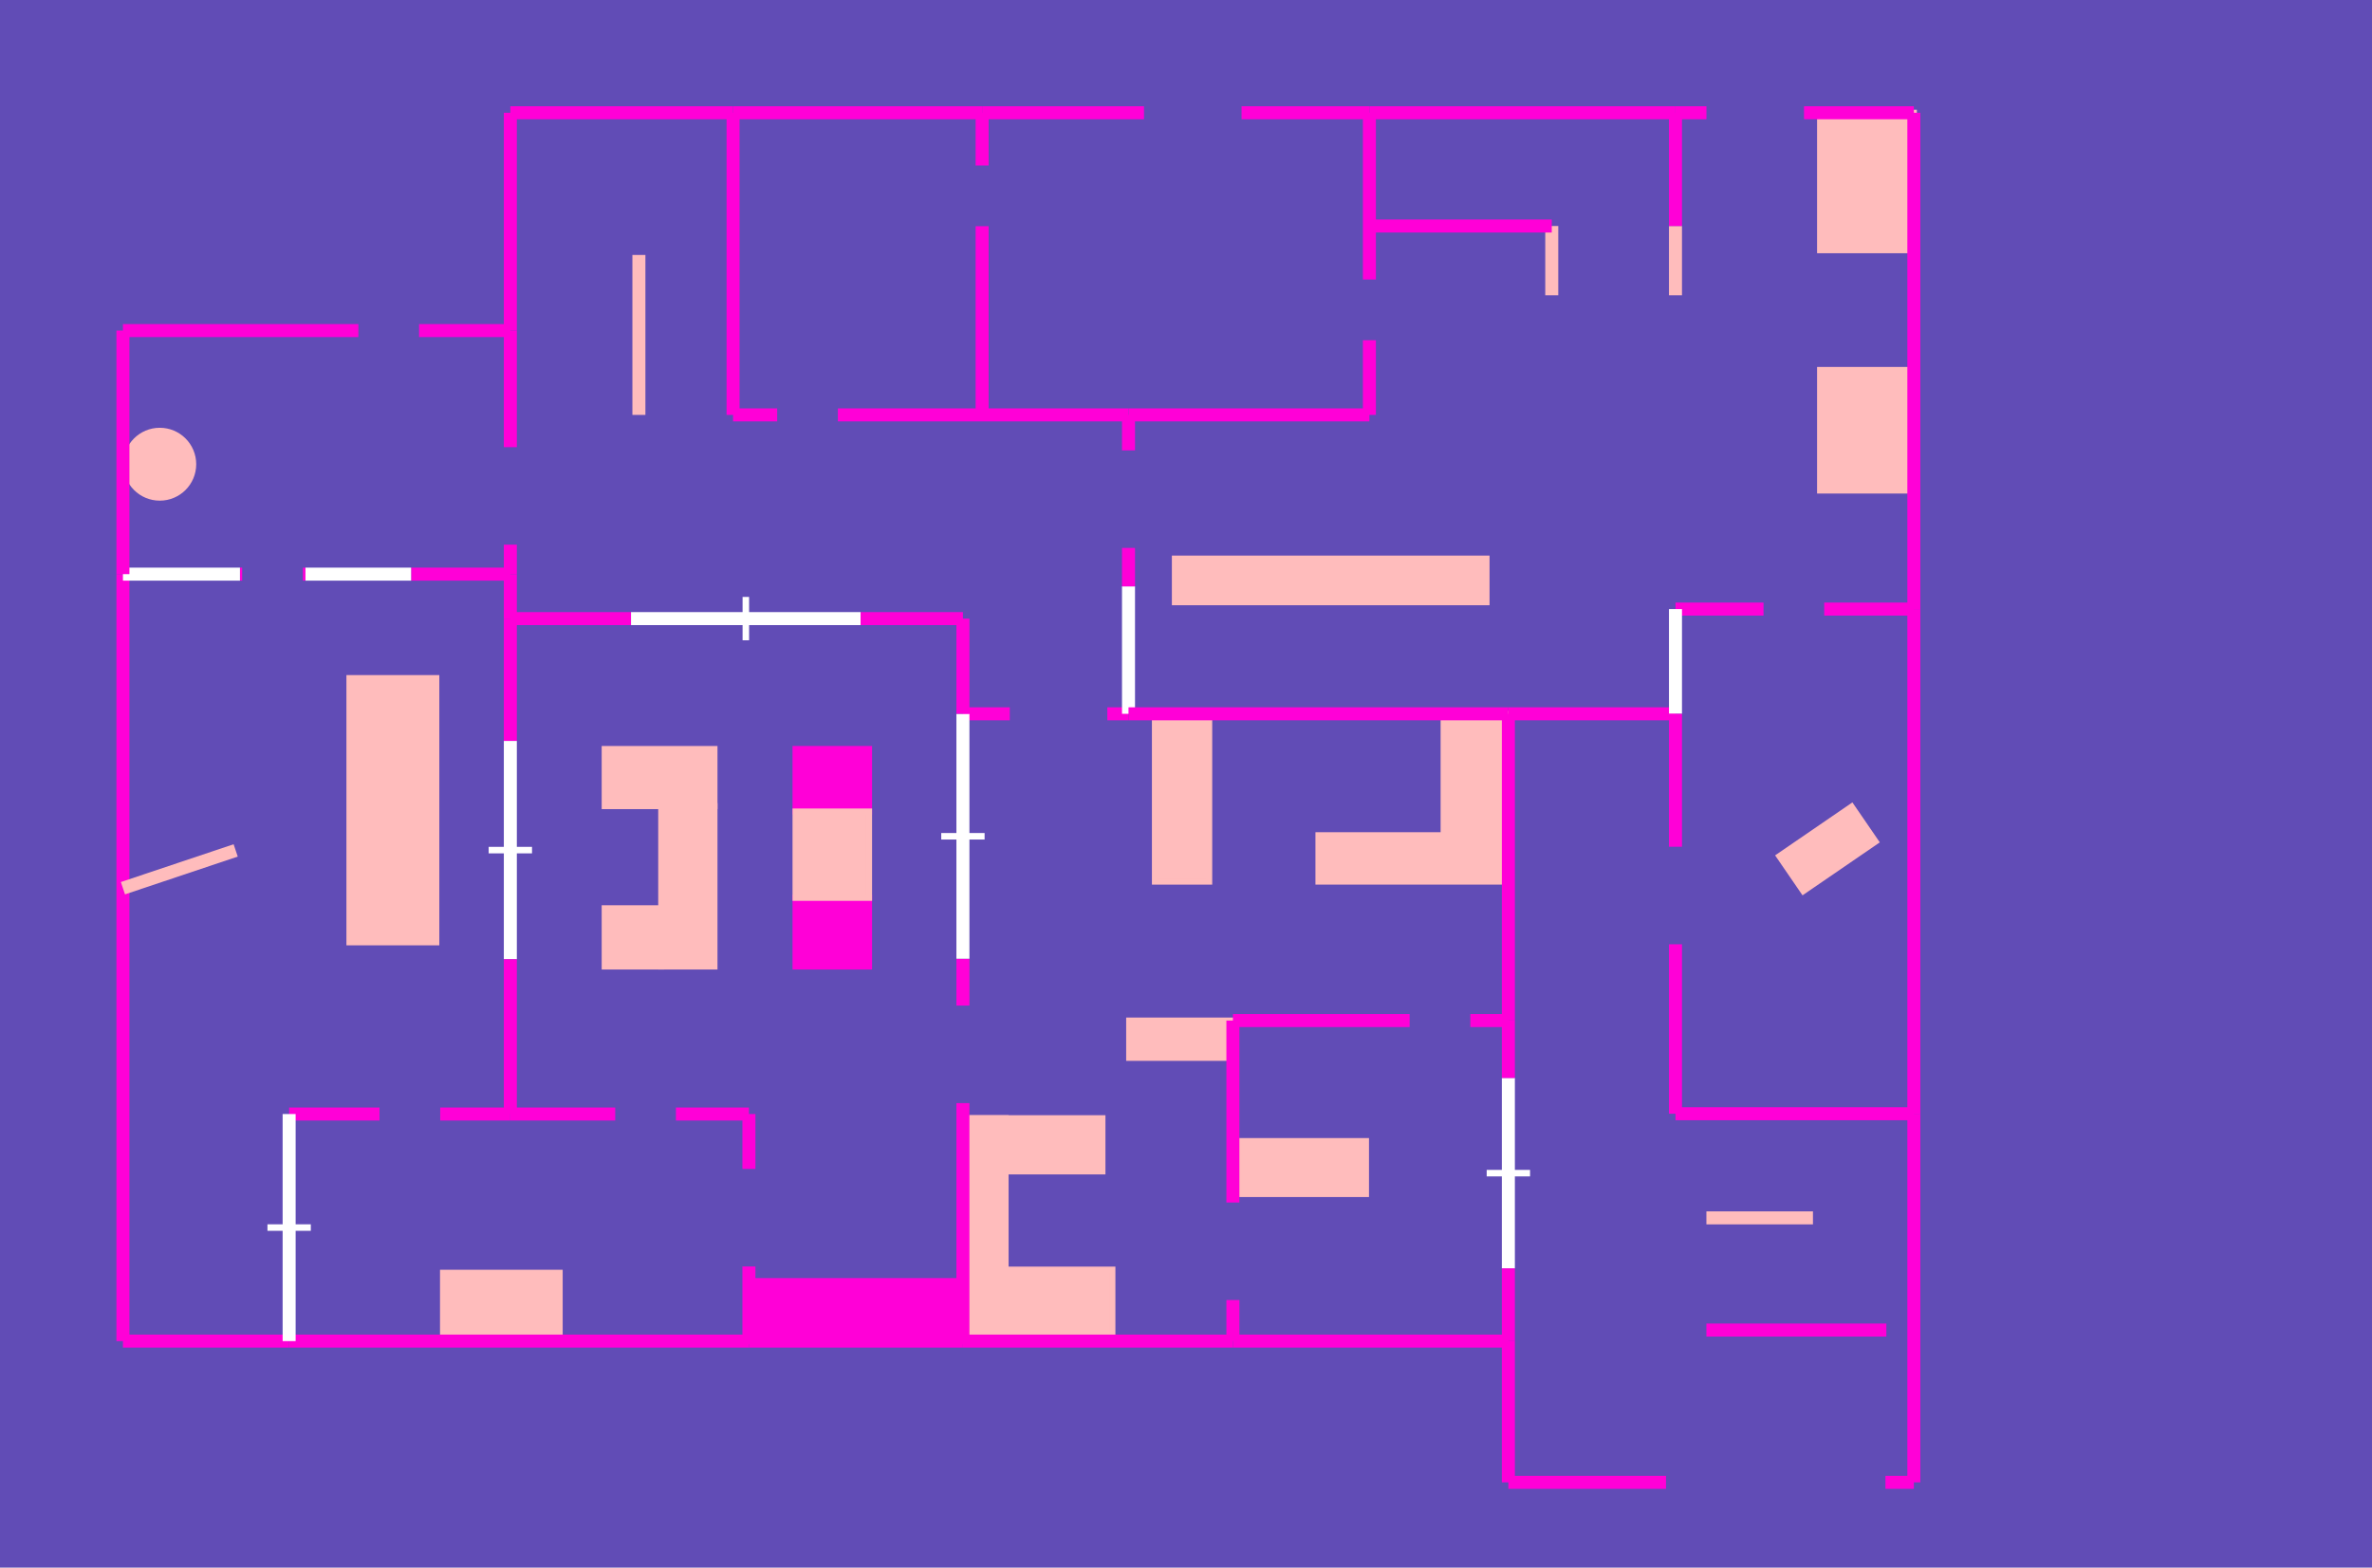
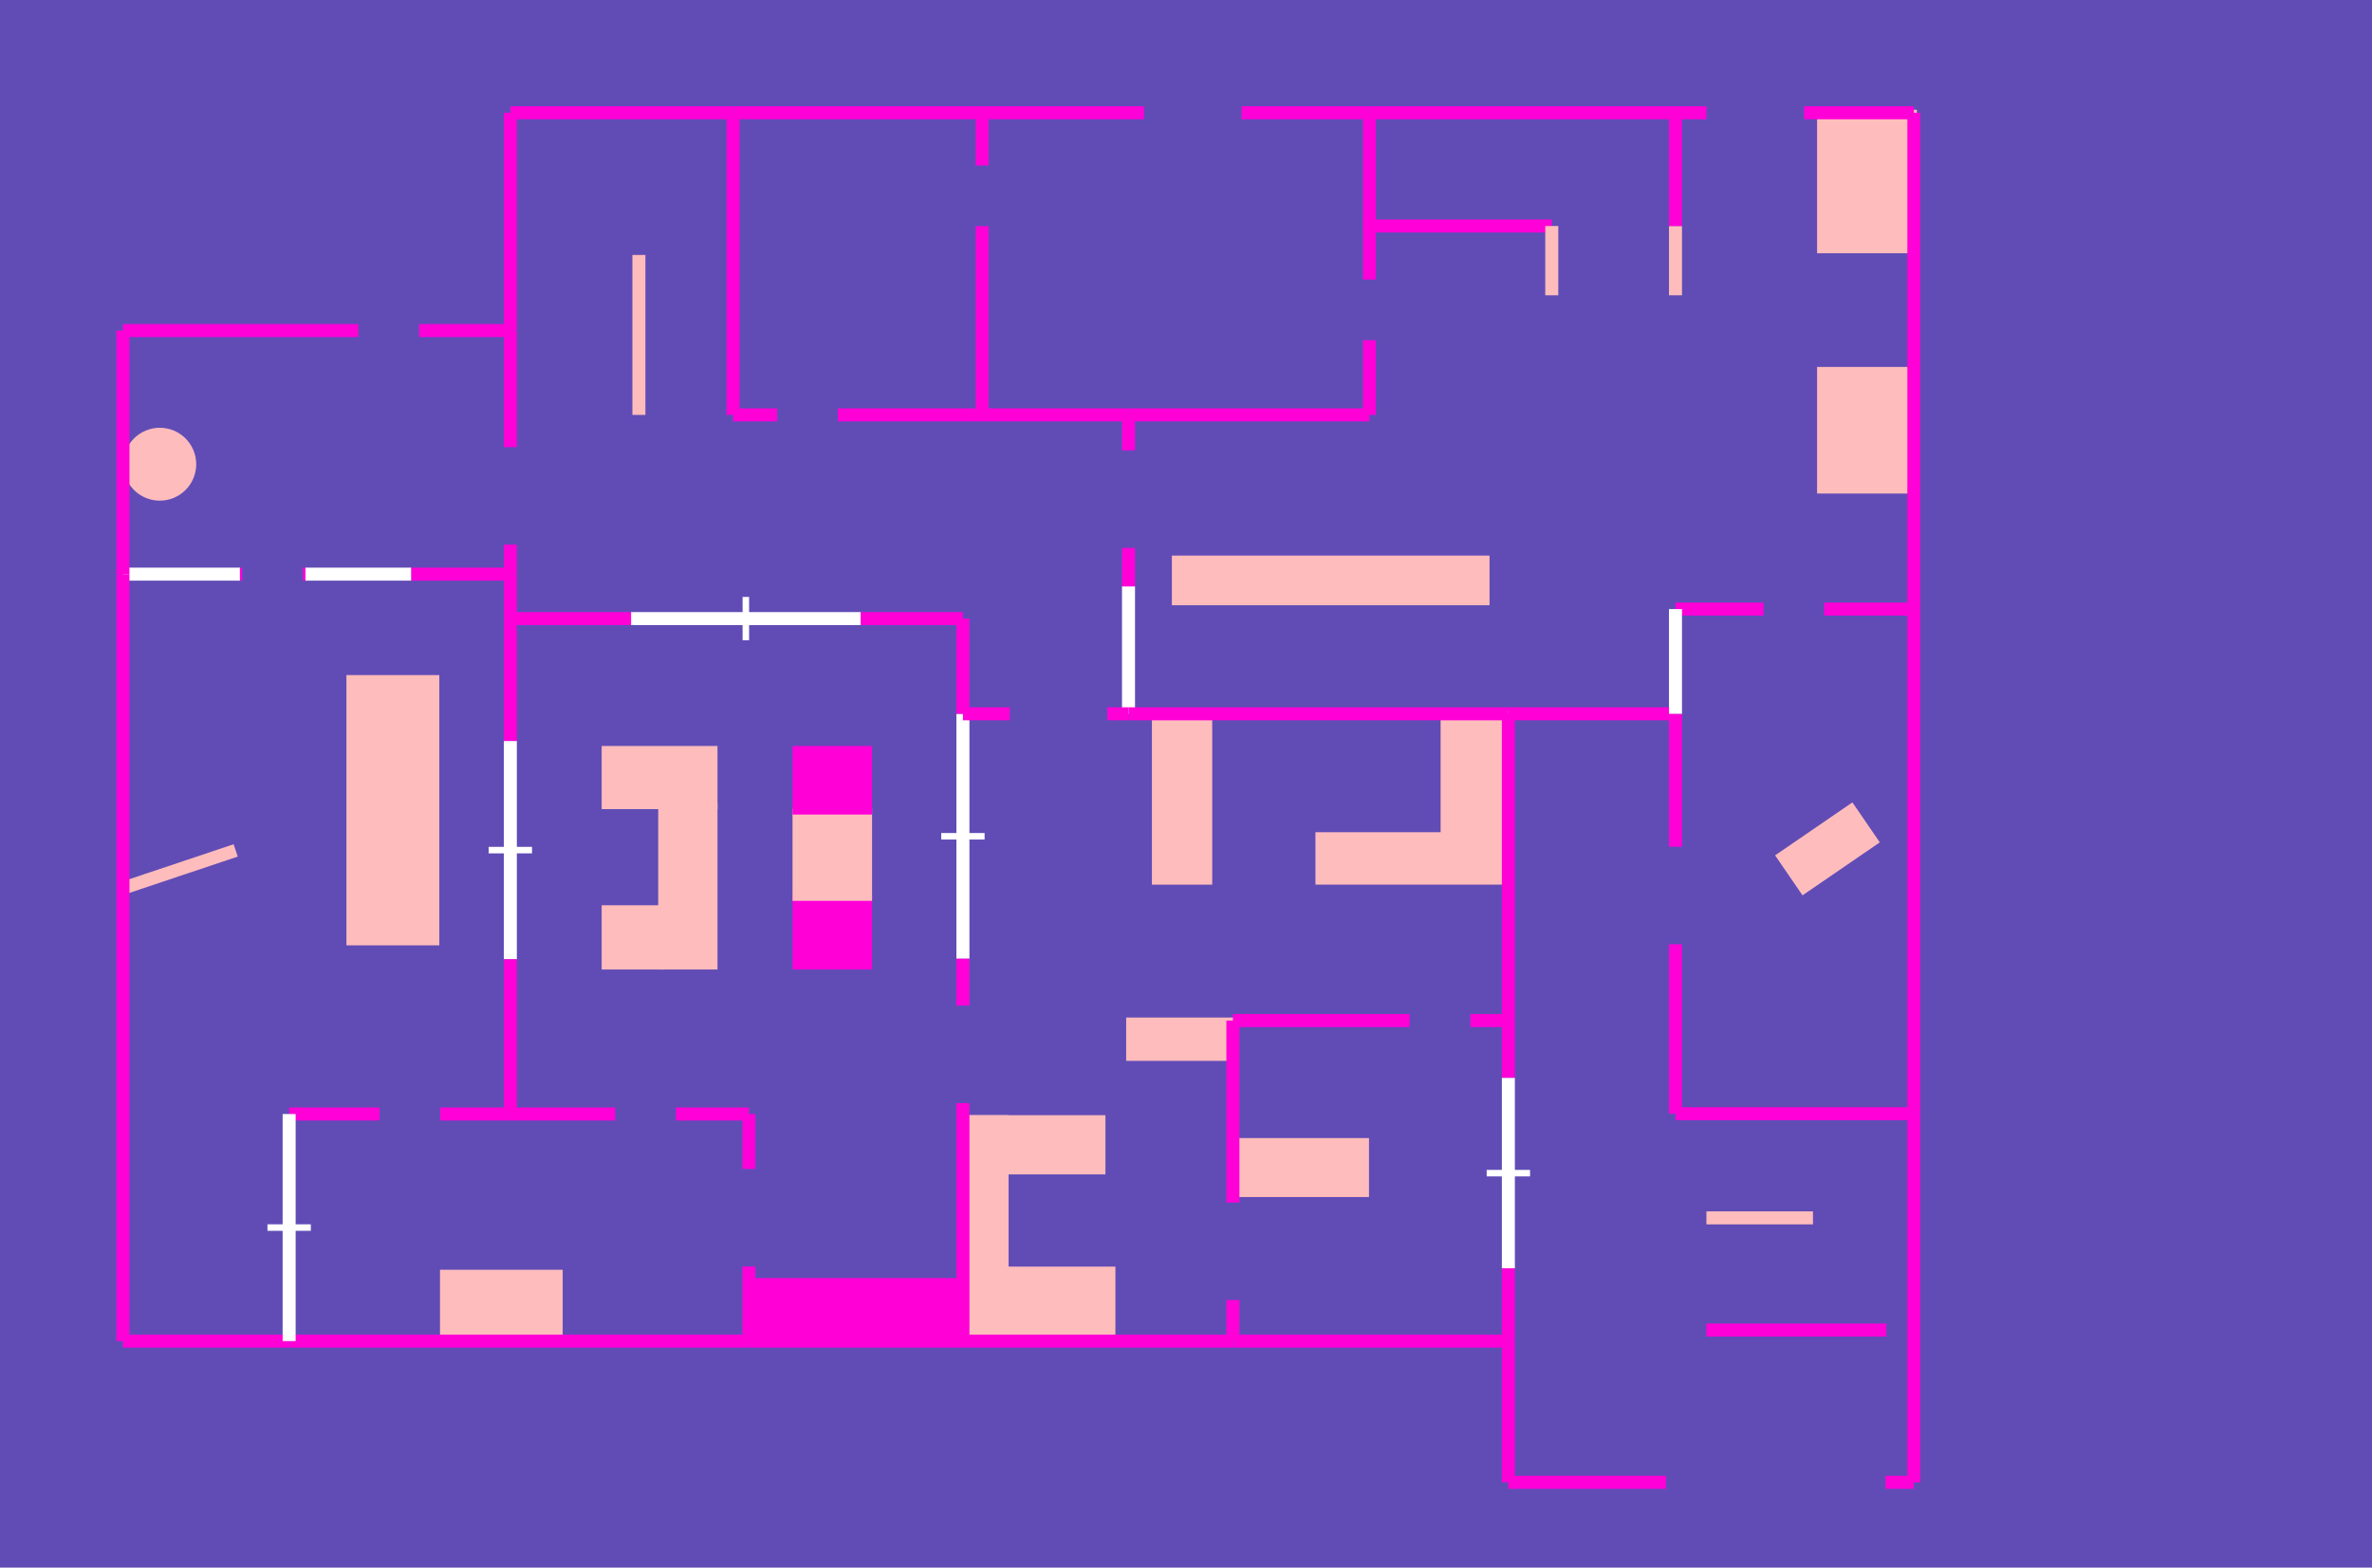
<svg xmlns="http://www.w3.org/2000/svg" viewBox="95 -40 295 195">
  <rect fill="#614CB6" height="195" width="295" x="95" y="-40" />
-   <path d="M138.459,-77.221 L149.261,-77.221 L149.261,-44.353 L138.459,-44.353 z" fill="#FFBCBC" stroke="#FFBCBC" stroke-width="0.75" transform="scale(1, -1)" />
-   <path d="M321.361,8.875 L333.022,8.875 L333.022,25.973 L321.361,25.973 z" fill="#FFBCBC" stroke="#FFBCBC" stroke-width="0.75" transform="scale(1, -1)" />
-   <path d="M274.541,-63.9 L282.592,-63.9 L282.592,-48.795 L274.541,-48.795 z" fill="#FFBCBC" stroke="#FFBCBC" stroke-width="0.75" transform="scale(1, -1)" />
  <path d="M220.061,-99.103 L214.756,-99.103 L214.756,-126.828 L220.061,-126.828 z" fill="#FFBCBC" stroke="#FFBCBC" stroke-width="0.75" transform="scale(1, -1)" />
-   <path d="M177.236,-60.278 L183.857,-60.278 L183.857,-80.228 L177.236,-80.228 z" fill="#FFBCBC" stroke="#FFBCBC" stroke-width="0.75" transform="scale(1, -1)" />
-   <path d="M214.756,-105.718 L232.106,-105.718 L232.106,-99.103 L214.756,-99.103 z" fill="#FFBCBC" stroke="#FFBCBC" stroke-width="0.75" transform="scale(1, -1)" />
-   <path d="M193.94,-60.95 L203.082,-60.95 L203.082,-53.174 L193.94,-53.174 z" fill="#FF00D7" stroke="#FF00D7" stroke-width="0.75" transform="scale(1, -1)" />
-   <path d="M279.876,-34.914 L241.118,-34.914 L241.118,-29.488 L279.876,-29.488 z" fill="#FFBCBC" stroke="#FFBCBC" stroke-width="0.75" transform="scale(1, -1)" />
-   <path d="M188.141,-119.366 L214.756,-119.366 L214.756,-126.828 L188.141,-126.828 z" fill="#FF00D7" stroke="#FF00D7" stroke-width="0.75" transform="scale(1, -1)" />
-   <path d="M319.272,-70.856 L316.287,-66.502 L325.281,-60.336 L328.266,-64.69 z" fill="#FFBCBC" stroke="#FFBCBC" stroke-width="0.75" transform="scale(1, -1)" />
-   <path d="M258.973,-69.667 L282.592,-69.667 L282.592,-63.9 L258.973,-63.9 z" fill="#FFBCBC" stroke="#FFBCBC" stroke-width="0.75" transform="scale(1, -1)" />
+   <path d="M150.098,-126.828 L164.604,-126.828 L164.604,-118.329 L150.098,-118.329 z" fill="#FFBCBC" stroke="#FFBCBC" stroke-width="0.75" transform="scale(1, -1)" />
  <path d="M248.333,-101.947 L264.883,-101.947 L264.883,-108.532 L248.333,-108.532 z" fill="#FFBCBC" stroke="#FFBCBC" stroke-width="0.75" transform="scale(1, -1)" />
  <path d="M193.94,-71.688 L203.082,-71.688 L203.082,-80.228 L193.94,-80.228 z" fill="#FF00D7" stroke="#FF00D7" stroke-width="0.75" transform="scale(1, -1)" />
  <path d="M203.082,-60.95 L193.94,-60.95 L193.94,-71.688 L203.082,-71.688 z" fill="#FFBCBC" stroke="#FFBCBC" stroke-width="0.75" transform="scale(1, -1)" />
+   <path d="M214.756,-105.718 L232.106,-105.718 L232.106,-99.103 L214.756,-99.103 z" fill="#FFBCBC" stroke="#FFBCBC" stroke-width="0.75" transform="scale(1, -1)" />
+   <path d="M193.94,-60.95 L203.082,-60.95 L203.082,-53.174 L193.94,-53.174 z" fill="#FF00D7" stroke="#FF00D7" stroke-width="0.75" transform="scale(1, -1)" />
+   <path d="M319.272,-70.856 L316.287,-66.502 L325.281,-60.336 L328.266,-64.69 z" fill="#FFBCBC" stroke="#FFBCBC" stroke-width="0.75" transform="scale(1, -1)" />
+   <path d="M258.973,-69.667 L282.592,-69.667 L282.592,-63.9 L258.973,-63.9 z" fill="#FFBCBC" stroke="#FFBCBC" stroke-width="0.75" transform="scale(1, -1)" />
+   <path d="M188.141,-119.366 L214.756,-119.366 L214.756,-126.828 L188.141,-126.828 z" fill="#FF00D7" stroke="#FF00D7" stroke-width="0.75" transform="scale(1, -1)" />
+   <path d="M245.385,-48.795 L238.636,-48.795 L238.636,-69.671 L245.385,-69.671 z" fill="#FFBCBC" stroke="#FFBCBC" stroke-width="0.75" transform="scale(1, -1)" />
+   <path d="M248.333,-91.592 L235.434,-91.592 L235.434,-86.954 L248.333,-86.954 z" fill="#FFBCBC" stroke="#FFBCBC" stroke-width="0.75" transform="scale(1, -1)" />
+   <path d="M177.236,-60.278 L183.857,-60.278 L183.857,-80.228 L177.236,-80.228 z" fill="#FFBCBC" stroke="#FFBCBC" stroke-width="0.75" transform="scale(1, -1)" />
  <path d="M170.205,-80.228 L177.236,-80.228 L177.236,-72.985 L170.205,-72.985 z" fill="#FFBCBC" stroke="#FFBCBC" stroke-width="0.75" transform="scale(1, -1)" />
+   <path d="M274.541,-63.9 L282.592,-63.9 L282.592,-48.795 L274.541,-48.795 z" fill="#FFBCBC" stroke="#FFBCBC" stroke-width="0.75" transform="scale(1, -1)" />
+   <path d="M279.876,-34.914 L241.118,-34.914 L241.118,-29.488 L279.876,-29.488 z" fill="#FFBCBC" stroke="#FFBCBC" stroke-width="0.75" transform="scale(1, -1)" />
+   <path d="M138.459,-77.221 L149.261,-77.221 L149.261,-44.353 L138.459,-44.353 z" fill="#FFBCBC" stroke="#FFBCBC" stroke-width="0.75" transform="scale(1, -1)" />
+   <path d="M321.361,8.875 L333.022,8.875 L333.022,25.973 L321.361,25.973 z" fill="#FFBCBC" stroke="#FFBCBC" stroke-width="0.75" transform="scale(1, -1)" />
  <path d="M233.345,-126.828 L220.061,-126.828 L220.061,-117.937 L233.345,-117.937 z" fill="#FFBCBC" stroke="#FFBCBC" stroke-width="0.75" transform="scale(1, -1)" />
-   <path d="M150.098,-126.828 L164.604,-126.828 L164.604,-118.329 L150.098,-118.329 z" fill="#FFBCBC" stroke="#FFBCBC" stroke-width="0.75" transform="scale(1, -1)" />
+   <path d="M170.205,-60.278 L183.857,-60.278 L183.857,-53.174 L170.205,-53.174 z" fill="#FFBCBC" stroke="#FFBCBC" stroke-width="0.75" transform="scale(1, -1)" />
  <path d="M321.361,-6.022 L333.022,-6.022 L333.022,-21.019 L321.361,-21.019 z" fill="#FFBCBC" stroke="#FFBCBC" stroke-width="0.75" transform="scale(1, -1)" />
-   <path d="M248.333,-91.592 L235.434,-91.592 L235.434,-86.954 L248.333,-86.954 z" fill="#FFBCBC" stroke="#FFBCBC" stroke-width="0.75" transform="scale(1, -1)" />
-   <path d="M170.205,-60.278 L183.857,-60.278 L183.857,-53.174 L170.205,-53.174 z" fill="#FFBCBC" stroke="#FFBCBC" stroke-width="0.75" transform="scale(1, -1)" />
-   <path d="M245.385,-48.795 L238.636,-48.795 L238.636,-69.671 L245.385,-69.671 z" fill="#FFBCBC" stroke="#FFBCBC" stroke-width="0.75" transform="scale(1, -1)" />
  <circle cx="114.87" cy="-17.747" fill="#FFBCBC" r="4.533" stroke="none" transform="scale(1, -1)" />
-   <path d="M282.592,-48.795 L282.592,-86.954 z" fill="none" stroke="#FF00D7" stroke-width="1.618" transform="scale(1, -1)" />
+   <path d="M303.376,-98.545 L303.376,-77.465 z" fill="none" stroke="#FF00D7" stroke-width="1.618" transform="scale(1, -1)" />
+   <path d="M303.376,-65.333 L303.376,-48.795 z" fill="none" stroke="#FF00D7" stroke-width="1.618" transform="scale(1, -1)" />
+   <path d="M110.289,-70.489 L124.311,-65.789 z" fill="none" stroke="#FFBCBC" stroke-width="1.618" transform="scale(1, -1)" />
+   <path d="M124.843,-31.421 L110.289,-31.421 z" fill="none" stroke="#FFFFFF" stroke-width="1.618" transform="scale(1, -1)" />
+   <path d="M130.959,-98.581 L142.199,-98.581 z" fill="none" stroke="#FF00D7" stroke-width="1.618" transform="scale(1, -1)" />
+   <path d="M149.748,-98.581 L158.47,-98.581 z" fill="none" stroke="#FF00D7" stroke-width="1.618" transform="scale(1, -1)" />
+   <path d="M214.756,-48.795 L214.756,-79.265 z" fill="none" stroke="#FFFFFF" stroke-width="1.618" transform="scale(1, -1)" />
+   <path d="M212.06,-64.03 L217.452,-64.03 z" fill="none" stroke="#FFFFFF" stroke-width="0.809" transform="scale(1, -1)" />
+   <path d="M158.47,25.973 L158.47,-1.123 z" fill="none" stroke="#FF00D7" stroke-width="1.618" transform="scale(1, -1)" />
+   <path d="M217.145,25.973 L186.169,25.973 z" fill="none" stroke="#FF00D7" stroke-width="1.618" transform="scale(1, -1)" />
+   <path d="M124.843,-31.421 L125.121,-31.421 z" fill="none" stroke="#FF00D7" stroke-width="1.618" transform="scale(1, -1)" />
+   <path d="M132.669,-31.421 L132.991,-31.421 z" fill="none" stroke="#FF00D7" stroke-width="1.618" transform="scale(1, -1)" />
+   <path d="M303.376,3.267 L303.376,11.885 z" fill="none" stroke="#FFBCBC" stroke-width="1.618" transform="scale(1, -1)" />
+   <path d="M110.289,-126.828 L130.959,-126.828 z" fill="none" stroke="#FF00D7" stroke-width="1.618" transform="scale(1, -1)" />
+   <path d="M333.022,25.973 L319.359,25.973 z" fill="none" stroke="#FF00D7" stroke-width="1.618" transform="scale(1, -1)" />
+   <path d="M307.227,25.973 L303.376,25.973 z" fill="none" stroke="#FF00D7" stroke-width="1.618" transform="scale(1, -1)" />
+   <path d="M158.47,-1.123 L147.119,-1.123 z" fill="none" stroke="#FF00D7" stroke-width="1.618" transform="scale(1, -1)" />
+   <path d="M139.57,-1.123 L110.289,-1.123 z" fill="none" stroke="#FF00D7" stroke-width="1.618" transform="scale(1, -1)" />
+   <path d="M282.592,-94.091 L282.592,-86.954 z" fill="none" stroke="#FF00D7" stroke-width="1.618" transform="scale(1, -1)" />
+   <path d="M214.756,-48.795 L214.756,-36.952 z" fill="none" stroke="#FF00D7" stroke-width="1.618" transform="scale(1, -1)" />
+   <path d="M130.959,-126.828 L188.141,-126.828 z" fill="none" stroke="#FF00D7" stroke-width="1.618" transform="scale(1, -1)" />
+   <path d="M282.592,-86.954 L277.862,-86.954 z" fill="none" stroke="#FF00D7" stroke-width="1.618" transform="scale(1, -1)" />
+   <path d="M270.313,-86.954 L248.333,-86.954 z" fill="none" stroke="#FF00D7" stroke-width="1.618" transform="scale(1, -1)" />
+   <path d="M110.289,-31.421 L110.289,-126.828 z" fill="none" stroke="#FF00D7" stroke-width="1.618" transform="scale(1, -1)" />
+   <path d="M235.349,-32.941 L235.349,-48.795 z" fill="none" stroke="#FFFFFF" stroke-width="1.618" transform="scale(1, -1)" />
+   <path d="M214.756,-126.828 L248.333,-126.828 z" fill="none" stroke="#FF00D7" stroke-width="1.618" transform="scale(1, -1)" />
+   <path d="M174.459,-11.612 L174.459,8.285 z" fill="none" stroke="#FFBCBC" stroke-width="1.618" transform="scale(1, -1)" />
  <path d="M217.145,-11.612 L217.145,11.862 z" fill="none" stroke="#FF00D7" stroke-width="1.618" transform="scale(1, -1)" />
  <path d="M217.145,19.411 L217.145,25.973 z" fill="none" stroke="#FF00D7" stroke-width="1.618" transform="scale(1, -1)" />
-   <path d="M307.221,-125.455 L329.602,-125.455 z" fill="none" stroke="#FF00D7" stroke-width="1.618" transform="scale(1, -1)" />
+   <path d="M158.47,25.973 L186.169,25.973 z" fill="none" stroke="#FF00D7" stroke-width="1.618" transform="scale(1, -1)" />
+   <path d="M333.022,-98.545 L333.022,-144.399 z" fill="none" stroke="#FF00D7" stroke-width="1.618" transform="scale(1, -1)" />
+   <path d="M303.376,-98.545 L333.022,-98.545 z" fill="none" stroke="#FF00D7" stroke-width="1.618" transform="scale(1, -1)" />
+   <path d="M320.474,-111.498 L307.221,-111.498 z" fill="none" stroke="#FFBCBC" stroke-width="1.618" transform="scale(1, -1)" />
+   <path d="M188.141,-98.581 L188.141,-105.414 z" fill="none" stroke="#FF00D7" stroke-width="1.618" transform="scale(1, -1)" />
+   <path d="M188.141,-117.546 L188.141,-126.828 z" fill="none" stroke="#FF00D7" stroke-width="1.618" transform="scale(1, -1)" />
+   <path d="M158.47,-98.581 L171.514,-98.581 z" fill="none" stroke="#FF00D7" stroke-width="1.618" transform="scale(1, -1)" />
+   <path d="M179.063,-98.581 L188.141,-98.581 z" fill="none" stroke="#FF00D7" stroke-width="1.618" transform="scale(1, -1)" />
+   <path d="M158.47,-52.172 L158.47,-79.331 z" fill="none" stroke="#FFFFFF" stroke-width="1.618" transform="scale(1, -1)" />
+   <path d="M155.774,-65.751 L161.166,-65.751 z" fill="none" stroke="#FFFFFF" stroke-width="0.809" transform="scale(1, -1)" />
+   <path d="M214.756,-126.828 L214.756,-97.224 z" fill="none" stroke="#FF00D7" stroke-width="1.618" transform="scale(1, -1)" />
+   <path d="M214.756,-85.093 L214.756,-79.265 z" fill="none" stroke="#FF00D7" stroke-width="1.618" transform="scale(1, -1)" />
+   <path d="M202.036,-36.952 L214.756,-36.952 z" fill="none" stroke="#FF00D7" stroke-width="1.618" transform="scale(1, -1)" />
+   <path d="M282.592,-48.795 L282.592,-86.954 z" fill="none" stroke="#FF00D7" stroke-width="1.618" transform="scale(1, -1)" />
+   <path d="M265.309,11.885 L287.989,11.885 z" fill="none" stroke="#FF00D7" stroke-width="1.618" transform="scale(1, -1)" />
+   <path d="M235.349,-11.612 L235.349,-16.028 z" fill="none" stroke="#FF00D7" stroke-width="1.618" transform="scale(1, -1)" />
+   <path d="M235.349,-28.159 L235.349,-32.941 z" fill="none" stroke="#FF00D7" stroke-width="1.618" transform="scale(1, -1)" />
+   <path d="M235.349,-48.795 L232.716,-48.795 z" fill="none" stroke="#FF00D7" stroke-width="1.618" transform="scale(1, -1)" />
+   <path d="M220.584,-48.795 L214.756,-48.795 z" fill="none" stroke="#FF00D7" stroke-width="1.618" transform="scale(1, -1)" />
+   <path d="M158.47,-31.421 L158.47,-36.952 z" fill="none" stroke="#FF00D7" stroke-width="1.618" transform="scale(1, -1)" />
+   <path d="M110.289,-1.123 L110.289,-31.421 z" fill="none" stroke="#FF00D7" stroke-width="1.618" transform="scale(1, -1)" />
+   <path d="M188.141,-126.828 L214.756,-126.828 z" fill="none" stroke="#FF00D7" stroke-width="1.618" transform="scale(1, -1)" />
+   <path d="M248.333,-86.954 L248.333,-109.586 z" fill="none" stroke="#FF00D7" stroke-width="1.618" transform="scale(1, -1)" />
+   <path d="M248.333,-121.718 L248.333,-126.828 z" fill="none" stroke="#FF00D7" stroke-width="1.618" transform="scale(1, -1)" />
+   <path d="M265.309,25.973 L249.408,25.973 z" fill="none" stroke="#FF00D7" stroke-width="1.618" transform="scale(1, -1)" />
+   <path d="M237.276,25.973 L217.145,25.973 z" fill="none" stroke="#FF00D7" stroke-width="1.618" transform="scale(1, -1)" />
+   <path d="M282.592,-94.091 L282.592,-117.781 z" fill="none" stroke="#FFFFFF" stroke-width="1.618" transform="scale(1, -1)" />
+   <path d="M279.896,-105.936 L285.288,-105.936 z" fill="none" stroke="#FFFFFF" stroke-width="0.809" transform="scale(1, -1)" />
+   <path d="M130.959,-98.581 L130.959,-126.828 z" fill="none" stroke="#FFFFFF" stroke-width="1.618" transform="scale(1, -1)" />
+   <path d="M128.263,-112.704 L133.655,-112.704 z" fill="none" stroke="#FFFFFF" stroke-width="0.809" transform="scale(1, -1)" />
+   <path d="M287.989,11.885 L287.989,3.267 z" fill="none" stroke="#FFBCBC" stroke-width="1.618" transform="scale(1, -1)" />
+   <path d="M235.349,-11.612 L265.309,-11.612 z" fill="none" stroke="#FF00D7" stroke-width="1.618" transform="scale(1, -1)" />
+   <path d="M158.47,-98.581 L158.47,-79.331 z" fill="none" stroke="#FF00D7" stroke-width="1.618" transform="scale(1, -1)" />
+   <path d="M248.333,-126.828 L282.592,-126.828 z" fill="none" stroke="#FF00D7" stroke-width="1.618" transform="scale(1, -1)" />
+   <path d="M202.036,-36.952 L173.479,-36.952 z" fill="none" stroke="#FFFFFF" stroke-width="1.618" transform="scale(1, -1)" />
+   <path d="M187.758,-34.256 L187.758,-39.648 z" fill="none" stroke="#FFFFFF" stroke-width="0.809" transform="scale(1, -1)" />
+   <path d="M303.376,25.973 L265.309,25.973 z" fill="none" stroke="#FF00D7" stroke-width="1.618" transform="scale(1, -1)" />
+   <path d="M186.169,25.973 L186.169,-11.612 z" fill="none" stroke="#FF00D7" stroke-width="1.618" transform="scale(1, -1)" />
+   <path d="M303.376,11.885 L303.376,25.973 z" fill="none" stroke="#FF00D7" stroke-width="1.618" transform="scale(1, -1)" />
+   <path d="M235.349,-48.795 L282.592,-48.795 z" fill="none" stroke="#FF00D7" stroke-width="1.618" transform="scale(1, -1)" />
+   <path d="M158.47,-36.952 L158.47,-52.172 z" fill="none" stroke="#FF00D7" stroke-width="1.618" transform="scale(1, -1)" />
+   <path d="M158.47,-1.123 L158.47,-15.623 z" fill="none" stroke="#FF00D7" stroke-width="1.618" transform="scale(1, -1)" />
+   <path d="M158.47,-27.755 L158.47,-31.421 z" fill="none" stroke="#FF00D7" stroke-width="1.618" transform="scale(1, -1)" />
  <path d="M146.128,-31.421 L158.47,-31.421 z" fill="none" stroke="#FF00D7" stroke-width="1.618" transform="scale(1, -1)" />
-   <path d="M333.022,-144.399 L329.489,-144.399 z" fill="none" stroke="#FF00D7" stroke-width="1.618" transform="scale(1, -1)" />
-   <path d="M214.756,-126.828 L248.333,-126.828 z" fill="none" stroke="#FF00D7" stroke-width="1.618" transform="scale(1, -1)" />
-   <path d="M158.47,-36.952 L158.47,-52.172 z" fill="none" stroke="#FF00D7" stroke-width="1.618" transform="scale(1, -1)" />
-   <path d="M217.145,25.973 L186.169,25.973 z" fill="none" stroke="#FF00D7" stroke-width="1.618" transform="scale(1, -1)" />
+   <path d="M282.592,-144.399 L282.592,-126.828 z" fill="none" stroke="#FF00D7" stroke-width="1.618" transform="scale(1, -1)" />
  <path d="M186.169,-11.612 L191.656,-11.612 z" fill="none" stroke="#FF00D7" stroke-width="1.618" transform="scale(1, -1)" />
  <path d="M199.205,-11.612 L235.349,-11.612 z" fill="none" stroke="#FF00D7" stroke-width="1.618" transform="scale(1, -1)" />
+   <path d="M132.991,-31.421 L146.128,-31.421 z" fill="none" stroke="#FFFFFF" stroke-width="1.618" transform="scale(1, -1)" />
+   <path d="M333.022,-35.767 L333.022,-98.545 z" fill="none" stroke="#FF00D7" stroke-width="1.618" transform="scale(1, -1)" />
  <path d="M302.198,-144.399 L282.592,-144.399 z" fill="none" stroke="#FF00D7" stroke-width="1.618" transform="scale(1, -1)" />
-   <path d="M248.333,-86.954 L248.333,-109.586 z" fill="none" stroke="#FF00D7" stroke-width="1.618" transform="scale(1, -1)" />
-   <path d="M248.333,-121.718 L248.333,-126.828 z" fill="none" stroke="#FF00D7" stroke-width="1.618" transform="scale(1, -1)" />
-   <path d="M287.989,11.885 L287.989,3.267 z" fill="none" stroke="#FFBCBC" stroke-width="1.618" transform="scale(1, -1)" />
-   <path d="M265.309,25.973 L249.408,25.973 z" fill="none" stroke="#FF00D7" stroke-width="1.618" transform="scale(1, -1)" />
-   <path d="M237.276,25.973 L217.145,25.973 z" fill="none" stroke="#FF00D7" stroke-width="1.618" transform="scale(1, -1)" />
-   <path d="M235.349,-48.795 L232.716,-48.795 z" fill="none" stroke="#FF00D7" stroke-width="1.618" transform="scale(1, -1)" />
-   <path d="M220.584,-48.795 L214.756,-48.795 z" fill="none" stroke="#FF00D7" stroke-width="1.618" transform="scale(1, -1)" />
-   <path d="M174.459,-11.612 L174.459,8.285 z" fill="none" stroke="#FFBCBC" stroke-width="1.618" transform="scale(1, -1)" />
-   <path d="M110.289,-126.828 L130.959,-126.828 z" fill="none" stroke="#FF00D7" stroke-width="1.618" transform="scale(1, -1)" />
-   <path d="M282.592,-94.091 L282.592,-117.781 z" fill="none" stroke="#FFFFFF" stroke-width="1.618" transform="scale(1, -1)" />
-   <path d="M279.896,-105.936 L285.288,-105.936 z" fill="none" stroke="#FFFFFF" stroke-width="0.809" transform="scale(1, -1)" />
-   <path d="M282.592,-94.091 L282.592,-86.954 z" fill="none" stroke="#FF00D7" stroke-width="1.618" transform="scale(1, -1)" />
-   <path d="M214.756,-126.828 L214.756,-97.224 z" fill="none" stroke="#FF00D7" stroke-width="1.618" transform="scale(1, -1)" />
-   <path d="M214.756,-85.093 L214.756,-79.265 z" fill="none" stroke="#FF00D7" stroke-width="1.618" transform="scale(1, -1)" />
-   <path d="M158.47,25.973 L186.169,25.973 z" fill="none" stroke="#FF00D7" stroke-width="1.618" transform="scale(1, -1)" />
-   <path d="M186.169,25.973 L186.169,-11.612 z" fill="none" stroke="#FF00D7" stroke-width="1.618" transform="scale(1, -1)" />
-   <path d="M158.47,-52.172 L158.47,-79.331 z" fill="none" stroke="#FFFFFF" stroke-width="1.618" transform="scale(1, -1)" />
-   <path d="M155.774,-65.751 L161.166,-65.751 z" fill="none" stroke="#FFFFFF" stroke-width="0.809" transform="scale(1, -1)" />
-   <path d="M158.47,-98.581 L158.47,-79.331 z" fill="none" stroke="#FF00D7" stroke-width="1.618" transform="scale(1, -1)" />
-   <path d="M124.843,-31.421 L125.121,-31.421 z" fill="none" stroke="#FF00D7" stroke-width="1.618" transform="scale(1, -1)" />
-   <path d="M132.669,-31.421 L132.991,-31.421 z" fill="none" stroke="#FF00D7" stroke-width="1.618" transform="scale(1, -1)" />
-   <path d="M265.309,11.885 L287.989,11.885 z" fill="none" stroke="#FF00D7" stroke-width="1.618" transform="scale(1, -1)" />
+   <path d="M303.376,-48.795 L282.592,-48.795 z" fill="none" stroke="#FF00D7" stroke-width="1.618" transform="scale(1, -1)" />
+   <path d="M282.592,-117.781 L282.592,-126.828 z" fill="none" stroke="#FF00D7" stroke-width="1.618" transform="scale(1, -1)" />
  <path d="M173.479,-36.952 L158.47,-36.952 z" fill="none" stroke="#FF00D7" stroke-width="1.618" transform="scale(1, -1)" />
-   <path d="M235.349,-32.941 L235.349,-48.795 z" fill="none" stroke="#FFFFFF" stroke-width="1.618" transform="scale(1, -1)" />
-   <path d="M158.47,25.973 L158.47,-1.123 z" fill="none" stroke="#FF00D7" stroke-width="1.618" transform="scale(1, -1)" />
-   <path d="M320.474,-111.498 L307.221,-111.498 z" fill="none" stroke="#FFBCBC" stroke-width="1.618" transform="scale(1, -1)" />
-   <path d="M202.036,-36.952 L173.479,-36.952 z" fill="none" stroke="#FFFFFF" stroke-width="1.618" transform="scale(1, -1)" />
-   <path d="M187.758,-34.256 L187.758,-39.648 z" fill="none" stroke="#FFFFFF" stroke-width="0.809" transform="scale(1, -1)" />
-   <path d="M130.959,-126.828 L188.141,-126.828 z" fill="none" stroke="#FF00D7" stroke-width="1.618" transform="scale(1, -1)" />
-   <path d="M333.022,25.973 L319.359,25.973 z" fill="none" stroke="#FF00D7" stroke-width="1.618" transform="scale(1, -1)" />
-   <path d="M307.227,25.973 L303.376,25.973 z" fill="none" stroke="#FF00D7" stroke-width="1.618" transform="scale(1, -1)" />
  <path d="M333.022,25.973 L333.022,-35.767 z" fill="none" stroke="#FF00D7" stroke-width="1.618" transform="scale(1, -1)" />
-   <path d="M303.376,-98.545 L333.022,-98.545 z" fill="none" stroke="#FF00D7" stroke-width="1.618" transform="scale(1, -1)" />
-   <path d="M333.022,-98.545 L333.022,-144.399 z" fill="none" stroke="#FF00D7" stroke-width="1.618" transform="scale(1, -1)" />
-   <path d="M303.376,-48.795 L282.592,-48.795 z" fill="none" stroke="#FF00D7" stroke-width="1.618" transform="scale(1, -1)" />
-   <path d="M188.141,-98.581 L188.141,-105.414 z" fill="none" stroke="#FF00D7" stroke-width="1.618" transform="scale(1, -1)" />
-   <path d="M188.141,-117.546 L188.141,-126.828 z" fill="none" stroke="#FF00D7" stroke-width="1.618" transform="scale(1, -1)" />
-   <path d="M158.47,-31.421 L158.47,-36.952 z" fill="none" stroke="#FF00D7" stroke-width="1.618" transform="scale(1, -1)" />
+   <path d="M303.376,-35.767 L314.324,-35.767 z" fill="none" stroke="#FF00D7" stroke-width="1.618" transform="scale(1, -1)" />
+   <path d="M321.872,-35.767 L333.022,-35.767 z" fill="none" stroke="#FF00D7" stroke-width="1.618" transform="scale(1, -1)" />
+   <path d="M307.221,-125.455 L329.602,-125.455 z" fill="none" stroke="#FF00D7" stroke-width="1.618" transform="scale(1, -1)" />
  <path d="M265.309,-11.612 L265.309,-2.323 z" fill="none" stroke="#FF00D7" stroke-width="1.618" transform="scale(1, -1)" />
  <path d="M265.309,5.226 L265.309,25.973 z" fill="none" stroke="#FF00D7" stroke-width="1.618" transform="scale(1, -1)" />
-   <path d="M282.592,-86.954 L277.862,-86.954 z" fill="none" stroke="#FF00D7" stroke-width="1.618" transform="scale(1, -1)" />
-   <path d="M270.313,-86.954 L248.333,-86.954 z" fill="none" stroke="#FF00D7" stroke-width="1.618" transform="scale(1, -1)" />
-   <path d="M214.756,-48.795 L214.756,-79.265 z" fill="none" stroke="#FFFFFF" stroke-width="1.618" transform="scale(1, -1)" />
-   <path d="M212.06,-64.03 L217.452,-64.03 z" fill="none" stroke="#FFFFFF" stroke-width="0.809" transform="scale(1, -1)" />
-   <path d="M303.376,-35.767 L314.324,-35.767 z" fill="none" stroke="#FF00D7" stroke-width="1.618" transform="scale(1, -1)" />
-   <path d="M321.872,-35.767 L333.022,-35.767 z" fill="none" stroke="#FF00D7" stroke-width="1.618" transform="scale(1, -1)" />
-   <path d="M282.592,-117.781 L282.592,-126.828 z" fill="none" stroke="#FF00D7" stroke-width="1.618" transform="scale(1, -1)" />
-   <path d="M158.47,-1.123 L147.119,-1.123 z" fill="none" stroke="#FF00D7" stroke-width="1.618" transform="scale(1, -1)" />
-   <path d="M139.57,-1.123 L110.289,-1.123 z" fill="none" stroke="#FF00D7" stroke-width="1.618" transform="scale(1, -1)" />
-   <path d="M110.289,-31.421 L110.289,-126.828 z" fill="none" stroke="#FF00D7" stroke-width="1.618" transform="scale(1, -1)" />
-   <path d="M235.349,-11.612 L265.309,-11.612 z" fill="none" stroke="#FF00D7" stroke-width="1.618" transform="scale(1, -1)" />
-   <path d="M130.959,-98.581 L142.199,-98.581 z" fill="none" stroke="#FF00D7" stroke-width="1.618" transform="scale(1, -1)" />
-   <path d="M149.748,-98.581 L158.47,-98.581 z" fill="none" stroke="#FF00D7" stroke-width="1.618" transform="scale(1, -1)" />
-   <path d="M202.036,-36.952 L214.756,-36.952 z" fill="none" stroke="#FF00D7" stroke-width="1.618" transform="scale(1, -1)" />
-   <path d="M110.289,-70.489 L124.311,-65.789 z" fill="none" stroke="#FFBCBC" stroke-width="1.618" transform="scale(1, -1)" />
-   <path d="M132.991,-31.421 L146.128,-31.421 z" fill="none" stroke="#FFFFFF" stroke-width="1.618" transform="scale(1, -1)" />
-   <path d="M124.843,-31.421 L110.289,-31.421 z" fill="none" stroke="#FFFFFF" stroke-width="1.618" transform="scale(1, -1)" />
-   <path d="M130.959,-98.581 L130.959,-126.828 z" fill="none" stroke="#FFFFFF" stroke-width="1.618" transform="scale(1, -1)" />
-   <path d="M128.263,-112.704 L133.655,-112.704 z" fill="none" stroke="#FFFFFF" stroke-width="0.809" transform="scale(1, -1)" />
-   <path d="M248.333,-126.828 L282.592,-126.828 z" fill="none" stroke="#FF00D7" stroke-width="1.618" transform="scale(1, -1)" />
-   <path d="M282.592,-144.399 L282.592,-126.828 z" fill="none" stroke="#FF00D7" stroke-width="1.618" transform="scale(1, -1)" />
+   <path d="M333.022,-144.399 L329.489,-144.399 z" fill="none" stroke="#FF00D7" stroke-width="1.618" transform="scale(1, -1)" />
  <path d="M303.376,-35.767 L303.376,-48.795 z" fill="none" stroke="#FFFFFF" stroke-width="1.618" transform="scale(1, -1)" />
-   <path d="M158.47,-98.581 L171.514,-98.581 z" fill="none" stroke="#FF00D7" stroke-width="1.618" transform="scale(1, -1)" />
-   <path d="M179.063,-98.581 L188.141,-98.581 z" fill="none" stroke="#FF00D7" stroke-width="1.618" transform="scale(1, -1)" />
-   <path d="M235.349,-48.795 L282.592,-48.795 z" fill="none" stroke="#FF00D7" stroke-width="1.618" transform="scale(1, -1)" />
-   <path d="M303.376,-98.545 L303.376,-77.465 z" fill="none" stroke="#FF00D7" stroke-width="1.618" transform="scale(1, -1)" />
-   <path d="M303.376,-65.333 L303.376,-48.795 z" fill="none" stroke="#FF00D7" stroke-width="1.618" transform="scale(1, -1)" />
-   <path d="M188.141,-126.828 L214.756,-126.828 z" fill="none" stroke="#FF00D7" stroke-width="1.618" transform="scale(1, -1)" />
-   <path d="M235.349,-11.612 L235.349,-16.028 z" fill="none" stroke="#FF00D7" stroke-width="1.618" transform="scale(1, -1)" />
-   <path d="M235.349,-28.159 L235.349,-32.941 z" fill="none" stroke="#FF00D7" stroke-width="1.618" transform="scale(1, -1)" />
-   <path d="M214.756,-48.795 L214.756,-36.952 z" fill="none" stroke="#FF00D7" stroke-width="1.618" transform="scale(1, -1)" />
-   <path d="M110.289,-1.123 L110.289,-31.421 z" fill="none" stroke="#FF00D7" stroke-width="1.618" transform="scale(1, -1)" />
-   <path d="M303.376,3.267 L303.376,11.885 z" fill="none" stroke="#FFBCBC" stroke-width="1.618" transform="scale(1, -1)" />
-   <path d="M303.376,25.973 L265.309,25.973 z" fill="none" stroke="#FF00D7" stroke-width="1.618" transform="scale(1, -1)" />
-   <path d="M333.022,-35.767 L333.022,-98.545 z" fill="none" stroke="#FF00D7" stroke-width="1.618" transform="scale(1, -1)" />
-   <path d="M158.47,-1.123 L158.47,-15.623 z" fill="none" stroke="#FF00D7" stroke-width="1.618" transform="scale(1, -1)" />
-   <path d="M158.47,-27.755 L158.47,-31.421 z" fill="none" stroke="#FF00D7" stroke-width="1.618" transform="scale(1, -1)" />
-   <path d="M303.376,11.885 L303.376,25.973 z" fill="none" stroke="#FF00D7" stroke-width="1.618" transform="scale(1, -1)" />
</svg>
